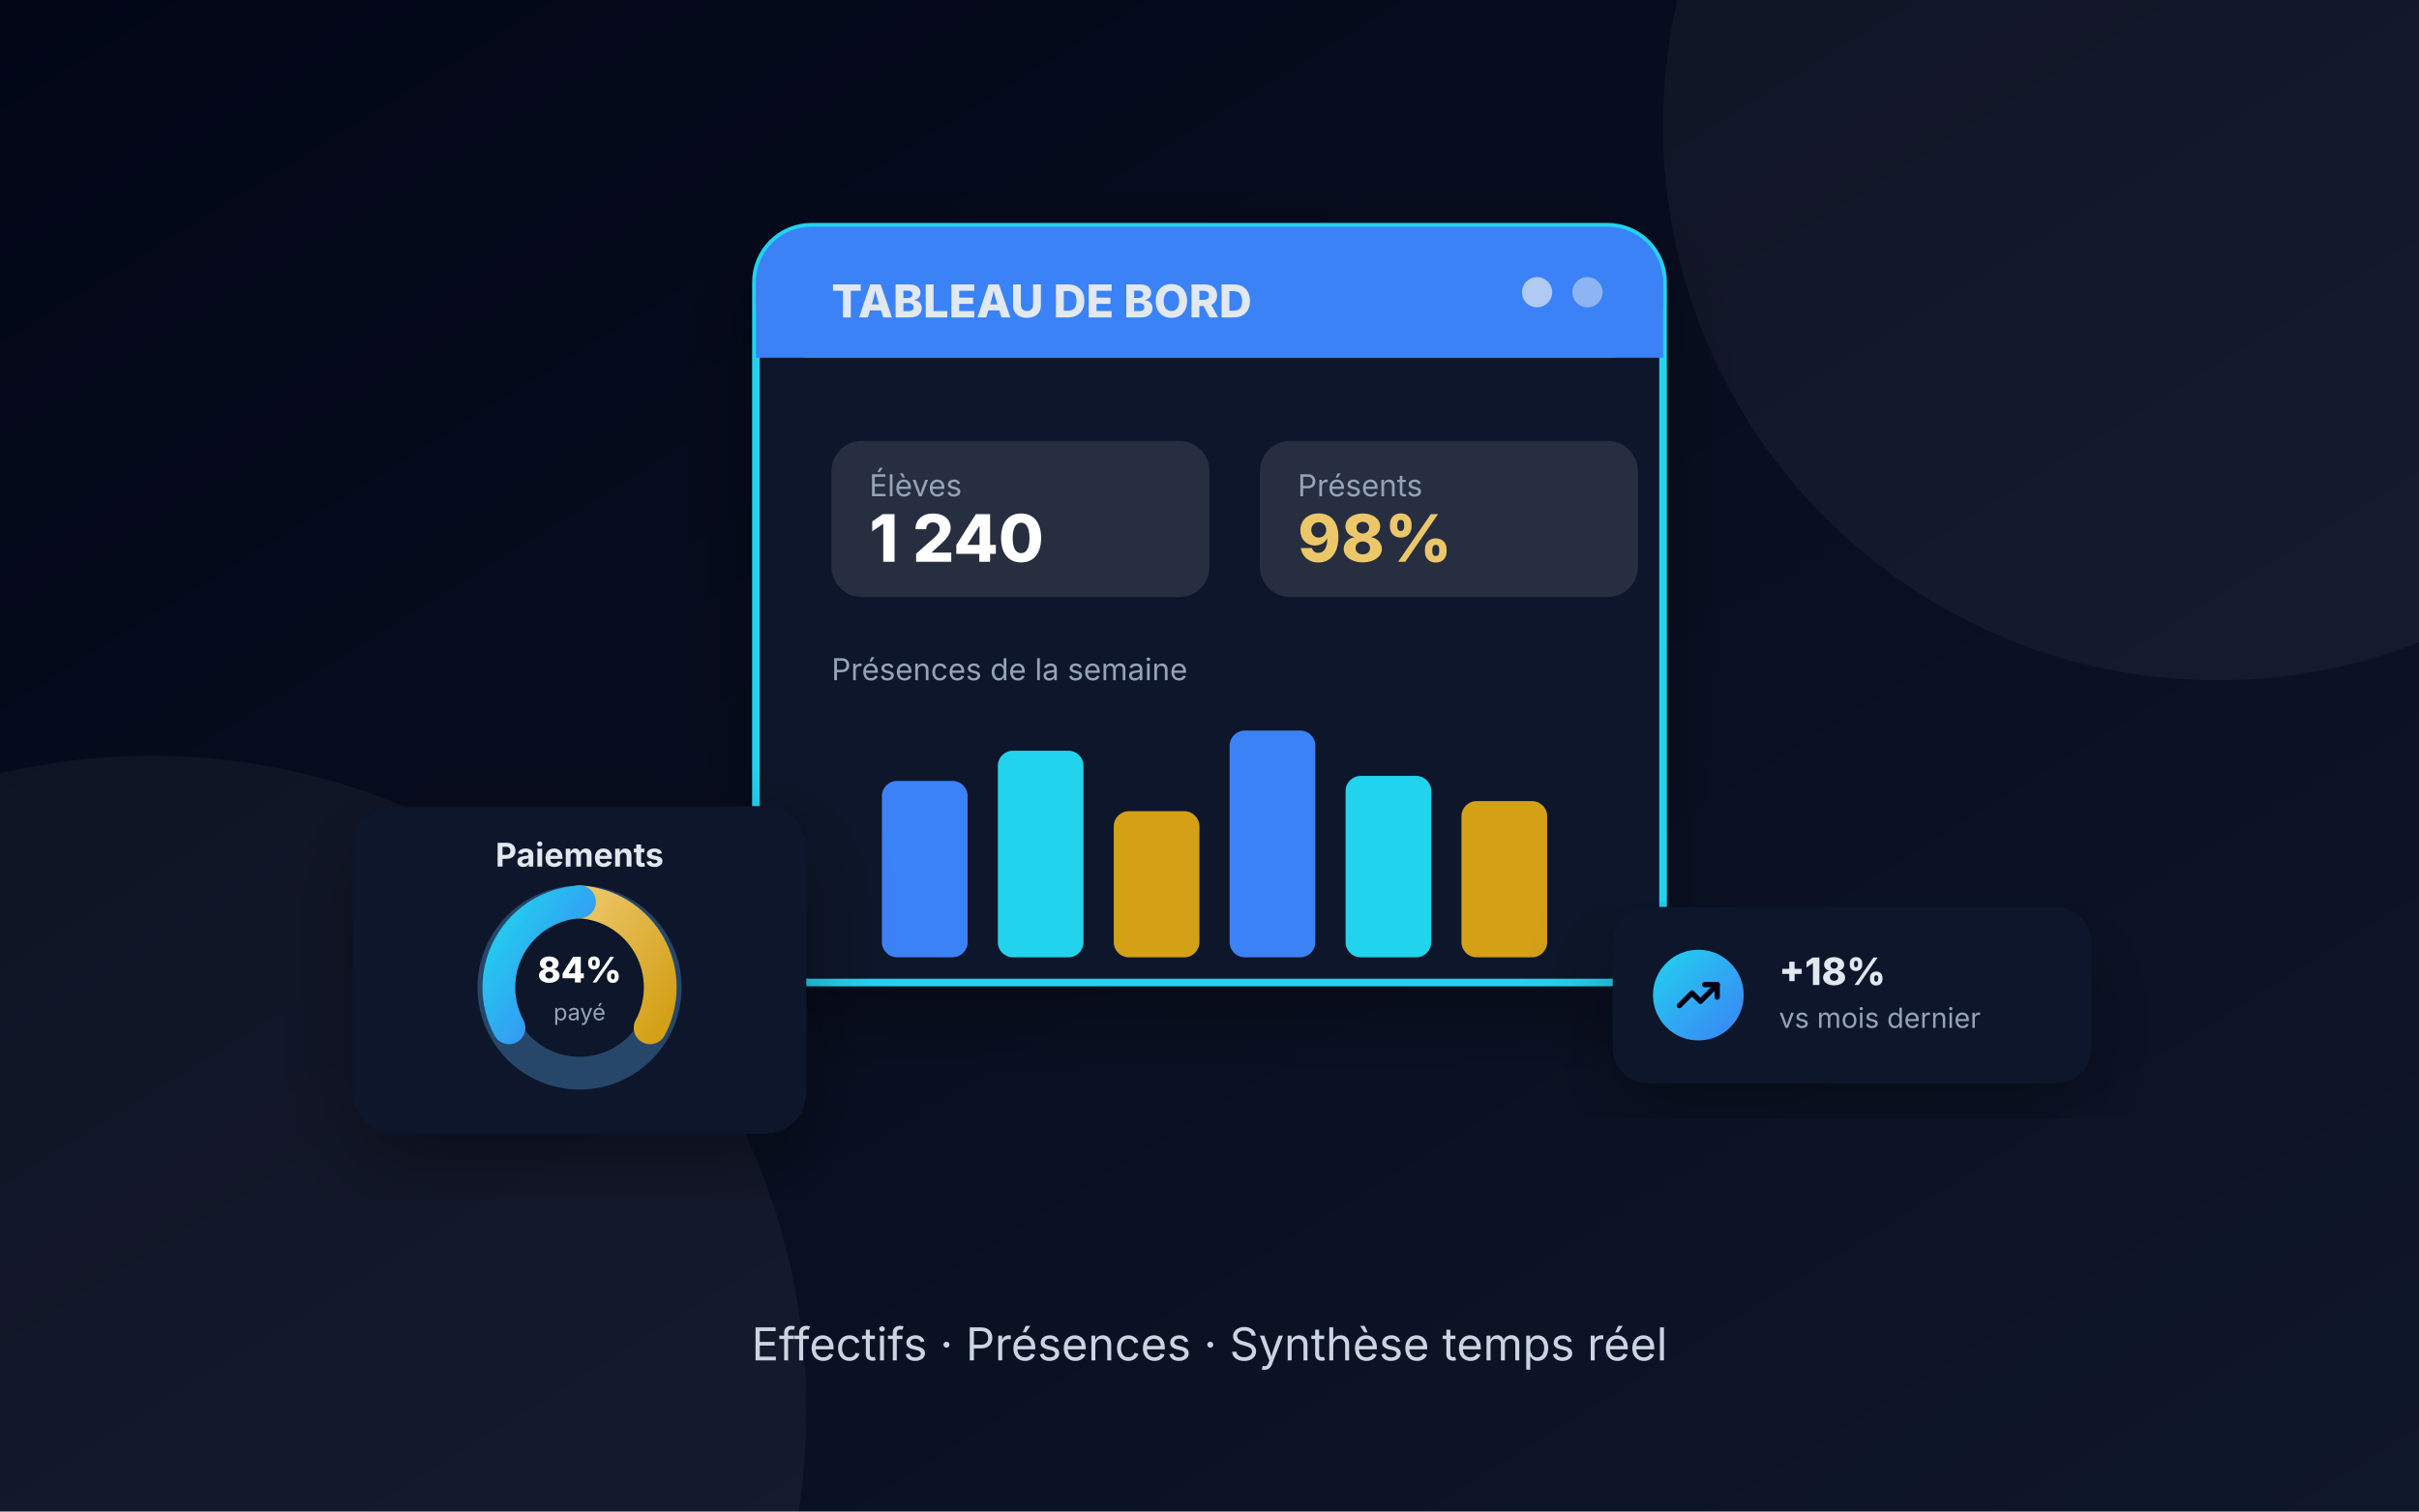
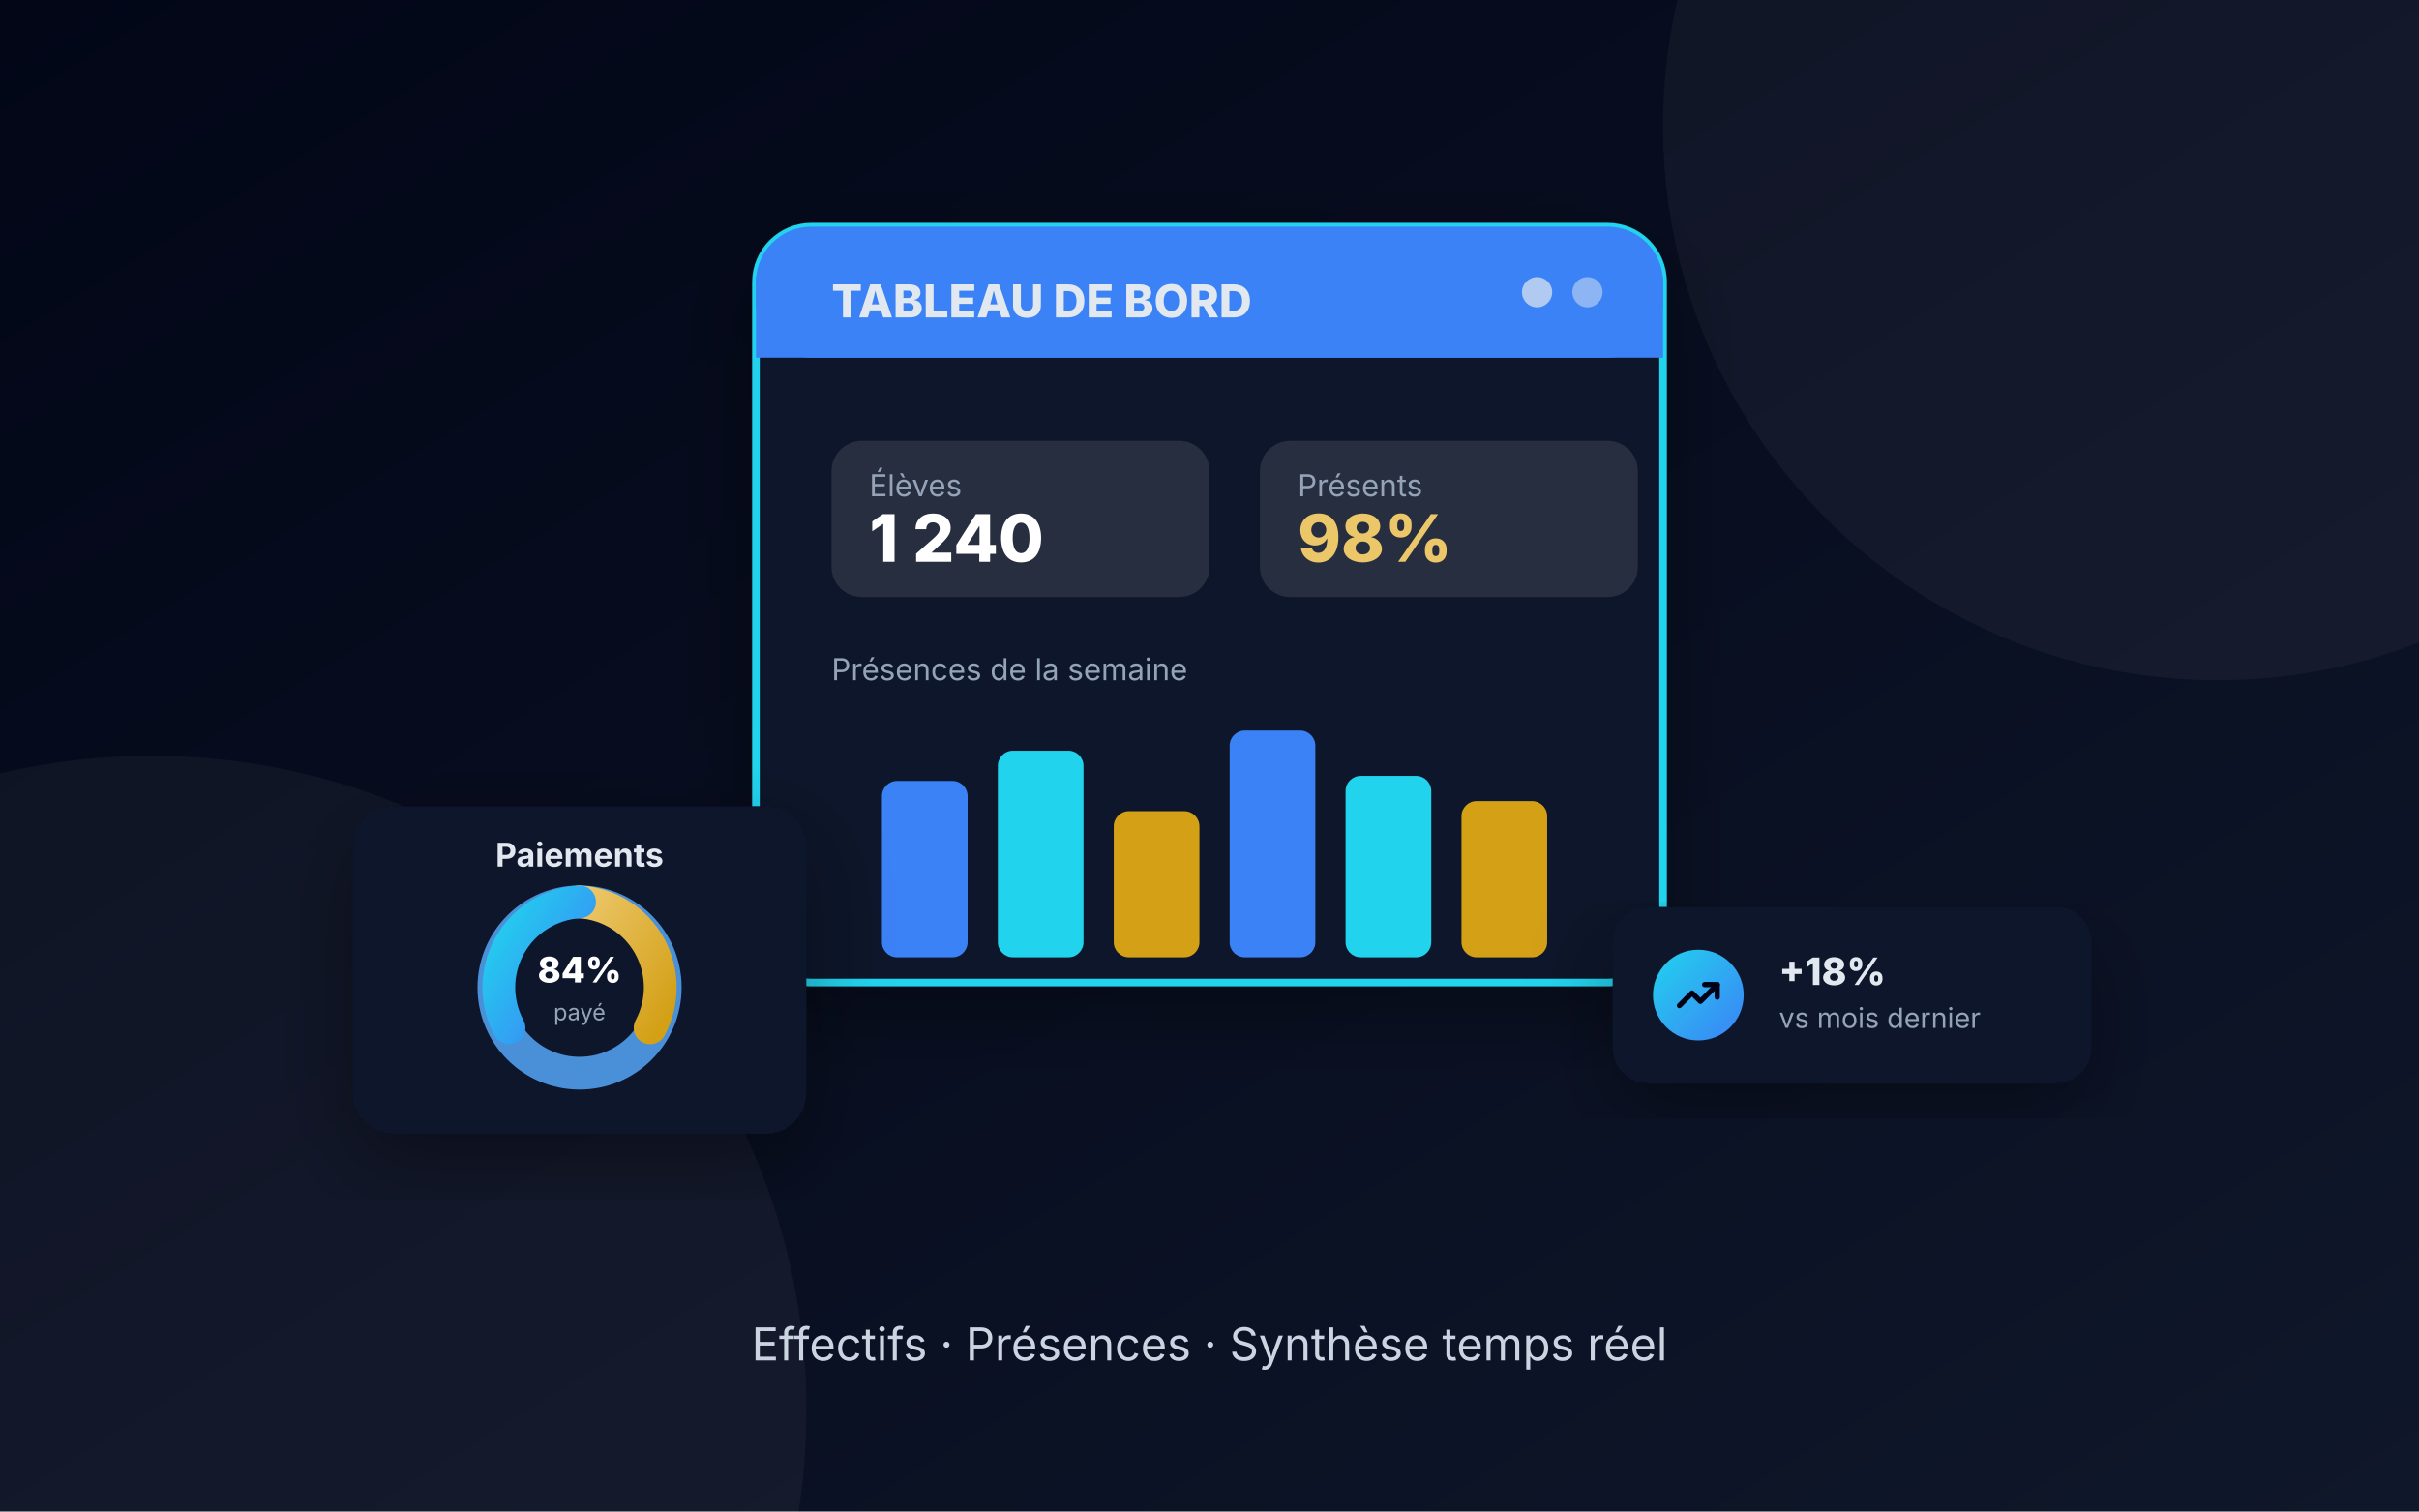
<svg xmlns="http://www.w3.org/2000/svg" width="960" height="600" viewBox="0 0 960 600">
  <defs>
    <linearGradient id="bg" x1="0" y1="0" x2="1" y2="1">
      <stop offset="0" stop-color="#020617" />
      <stop offset="1" stop-color="#0f172a" />
    </linearGradient>
    <linearGradient id="green" x1="0" y1="0" x2="1" y2="1">
      <stop offset="0" stop-color="#22d3ee" />
      <stop offset="1" stop-color="#3b82f6" />
    </linearGradient>
    <linearGradient id="gold" x1="0" y1="0" x2="1" y2="1">
      <stop offset="0" stop-color="#ecc76a" />
      <stop offset="1" stop-color="#d4a017" />
    </linearGradient>
    <filter id="cardShadow" x="-20%" y="-20%" width="140%" height="140%">
      <feDropShadow dx="0" dy="12" stdDeviation="16" flood-color="#000" flood-opacity="0.35" />
    </filter>
    <filter id="glow" x="-30%" y="-30%" width="160%" height="160%">
      <feDropShadow dx="0" dy="10" stdDeviation="14" flood-color="#22d3ee" flood-opacity="0.4" />
    </filter>
  </defs>
  <rect width="960" height="600" fill="url(#bg)" />
  <circle cx="880" cy="50" r="220" fill="#ffffff" opacity="0.04" />
  <circle cx="60" cy="560" r="260" fill="#ffffff" opacity="0.04" />
  <g filter="url(#cardShadow)">
    <rect x="300" y="90" width="360" height="300" rx="22" fill="#0f172a" stroke="#22d3ee" stroke-width="3" />
    <rect x="300" y="90" width="360" height="52" rx="22" fill="#3b82f6" />
    <rect x="300" y="110" width="360" height="32" fill="#3b82f6" />
    <text x="330" y="126" font-family="'Inter',sans-serif" font-size="18" font-weight="800" fill="#e2e8f0">TABLEAU DE BORD</text>
    <circle cx="610" cy="116" r="6" fill="#e2e8f0" opacity="0.7" />
    <circle cx="630" cy="116" r="6" fill="#e2e8f0" opacity="0.5" />
    <g transform="translate(330 175)">
      <rect width="150" height="62" rx="12" fill="#ffffff" opacity="0.1" />
      <text x="15" y="22" font-family="'Inter',sans-serif" font-size="12" fill="#94a3b8">Élèves</text>
      <text x="15" y="48" font-family="'Inter',sans-serif" font-size="26" font-weight="800" fill="#ffffff">1 240</text>
    </g>
    <g transform="translate(500 175)">
      <rect width="150" height="62" rx="12" fill="#ffffff" opacity="0.1" />
      <text x="15" y="22" font-family="'Inter',sans-serif" font-size="12" fill="#94a3b8">Présents</text>
      <text x="15" y="48" font-family="'Inter',sans-serif" font-size="26" font-weight="800" fill="#ecc76a">98%</text>
    </g>
    <g transform="translate(330 270)">
      <text x="0" y="0" font-family="'Inter',sans-serif" font-size="12" fill="#94a3b8">Présences de la semaine</text>
      <rect x="20" y="40" width="34" height="70" rx="6" fill="#3b82f6" />
      <rect x="66" y="28" width="34" height="82" rx="6" fill="#22d3ee" />
      <rect x="112" y="52" width="34" height="58" rx="6" fill="#d4a017" />
      <rect x="158" y="20" width="34" height="90" rx="6" fill="#3b82f6" />
      <rect x="204" y="38" width="34" height="72" rx="6" fill="#22d3ee" />
      <rect x="250" y="48" width="34" height="62" rx="6" fill="#d4a017" />
    </g>
  </g>
  <g filter="url(#cardShadow)" transform="translate(140 320)">
    <rect width="180" height="130" rx="16" fill="#0f172a" />
    <text x="90" y="24" text-anchor="middle" font-family="'Inter',sans-serif" font-size="13" font-weight="700" fill="#e2e8f0">Paiements</text>
-     <circle cx="90" cy="72" r="34" fill="none" stroke="#25476a" stroke-width="13" />
+     <circle cx="90" cy="72" r="34" fill="none" stroke="#4A90D9" stroke-width="13" />
    <path d="M90 38 a34 34 0 0 1 28 50" fill="none" stroke="url(#gold)" stroke-width="13" stroke-linecap="round" />
    <path d="M90 38 a34 34 0 0 0 -28 50" fill="none" stroke="url(#green)" stroke-width="13" stroke-linecap="round" />
    <text x="90" y="70" text-anchor="middle" font-family="'Inter',sans-serif" font-size="14" font-weight="800" fill="#ffffff">84%</text>
    <text x="90" y="85" text-anchor="middle" font-family="'Inter',sans-serif" font-size="9" fill="#94a3b8">payé</text>
  </g>
  <g filter="url(#cardShadow)" transform="translate(640 360)">
    <rect width="190" height="70" rx="14" fill="#0f172a" />
    <circle cx="34" cy="35" r="18" fill="url(#green)" />
    <svg x="24" y="25" width="20" height="20" viewBox="0 0 24 24" fill="none" stroke="#020617" stroke-width="2.5" stroke-linecap="round" stroke-linejoin="round">
      <polyline points="3 17 9 11 13 15 21 7" />
      <polyline points="15 7 21 7 21 13" />
    </svg>
    <text x="66" y="31" font-family="'Inter',sans-serif" font-size="15" font-weight="800" fill="#e2e8f0">+18%</text>
    <text x="66" y="48" font-family="'Inter',sans-serif" font-size="11" fill="#94a3b8">vs mois dernier</text>
  </g>
  <text x="480" y="540" text-anchor="middle" font-family="'Inter',sans-serif" font-size="18" fill="#cbd5e1">Effectifs · Présences · Synthèse temps réel</text>
</svg>
